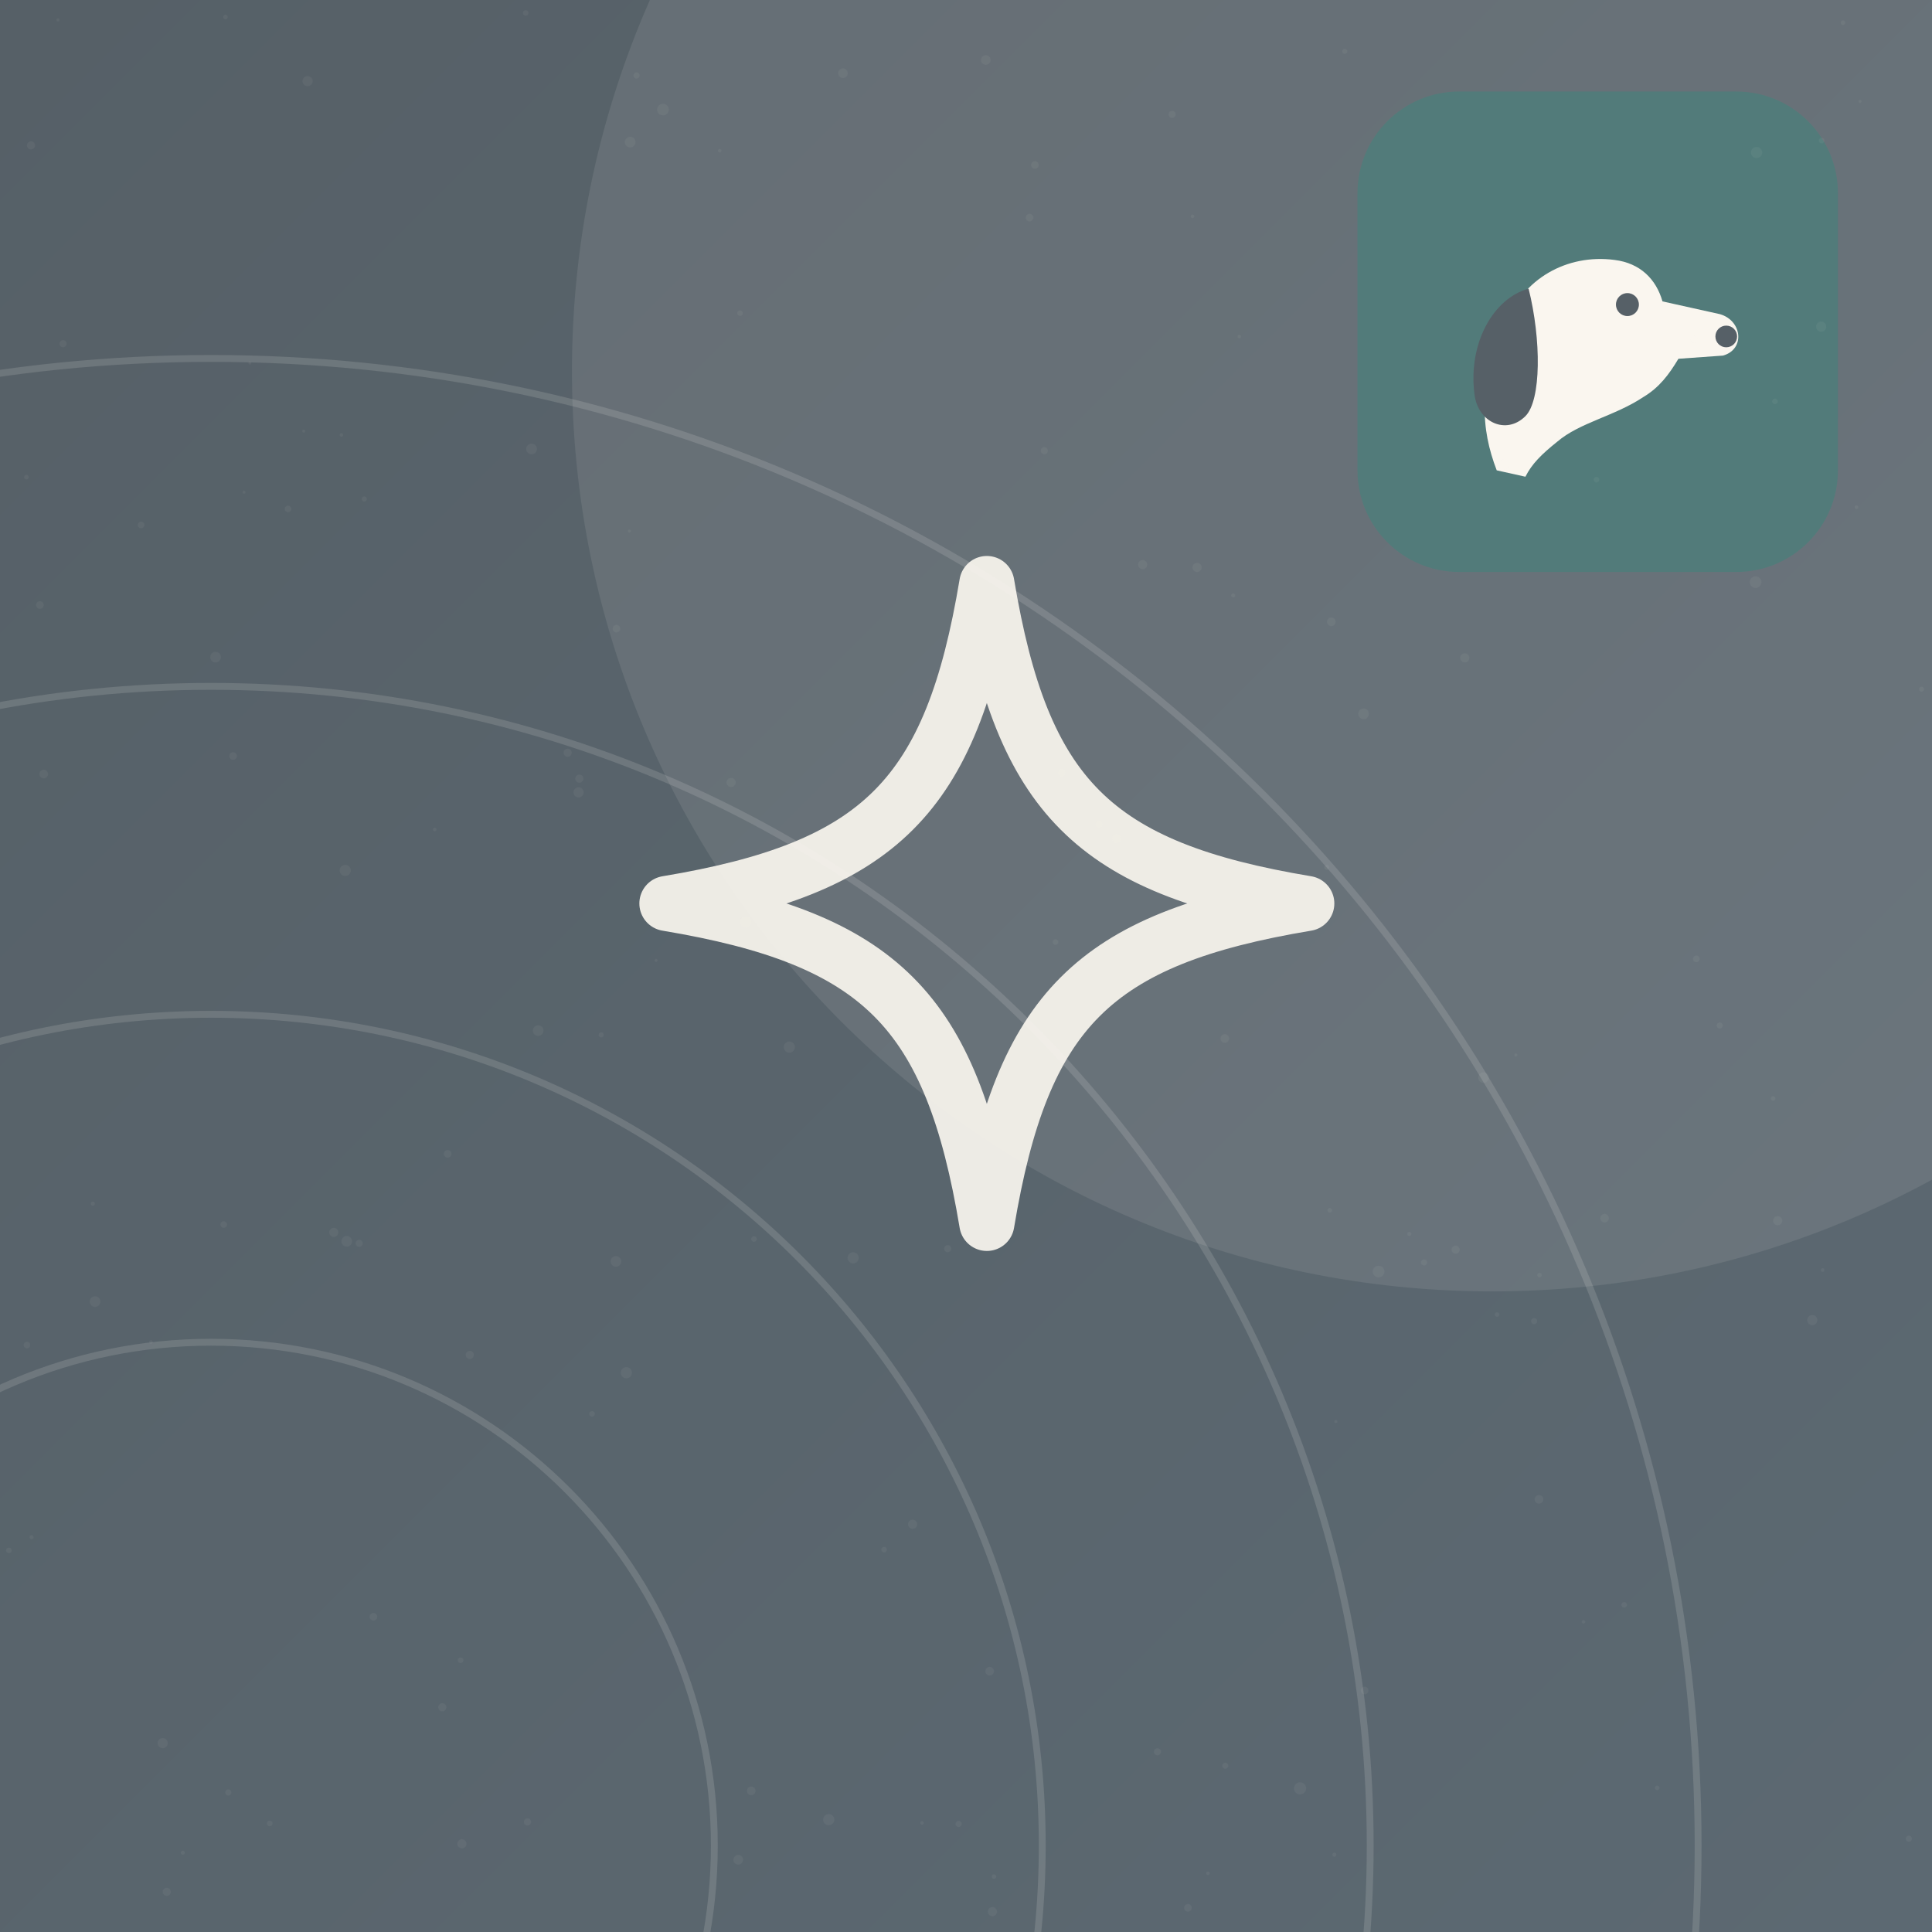
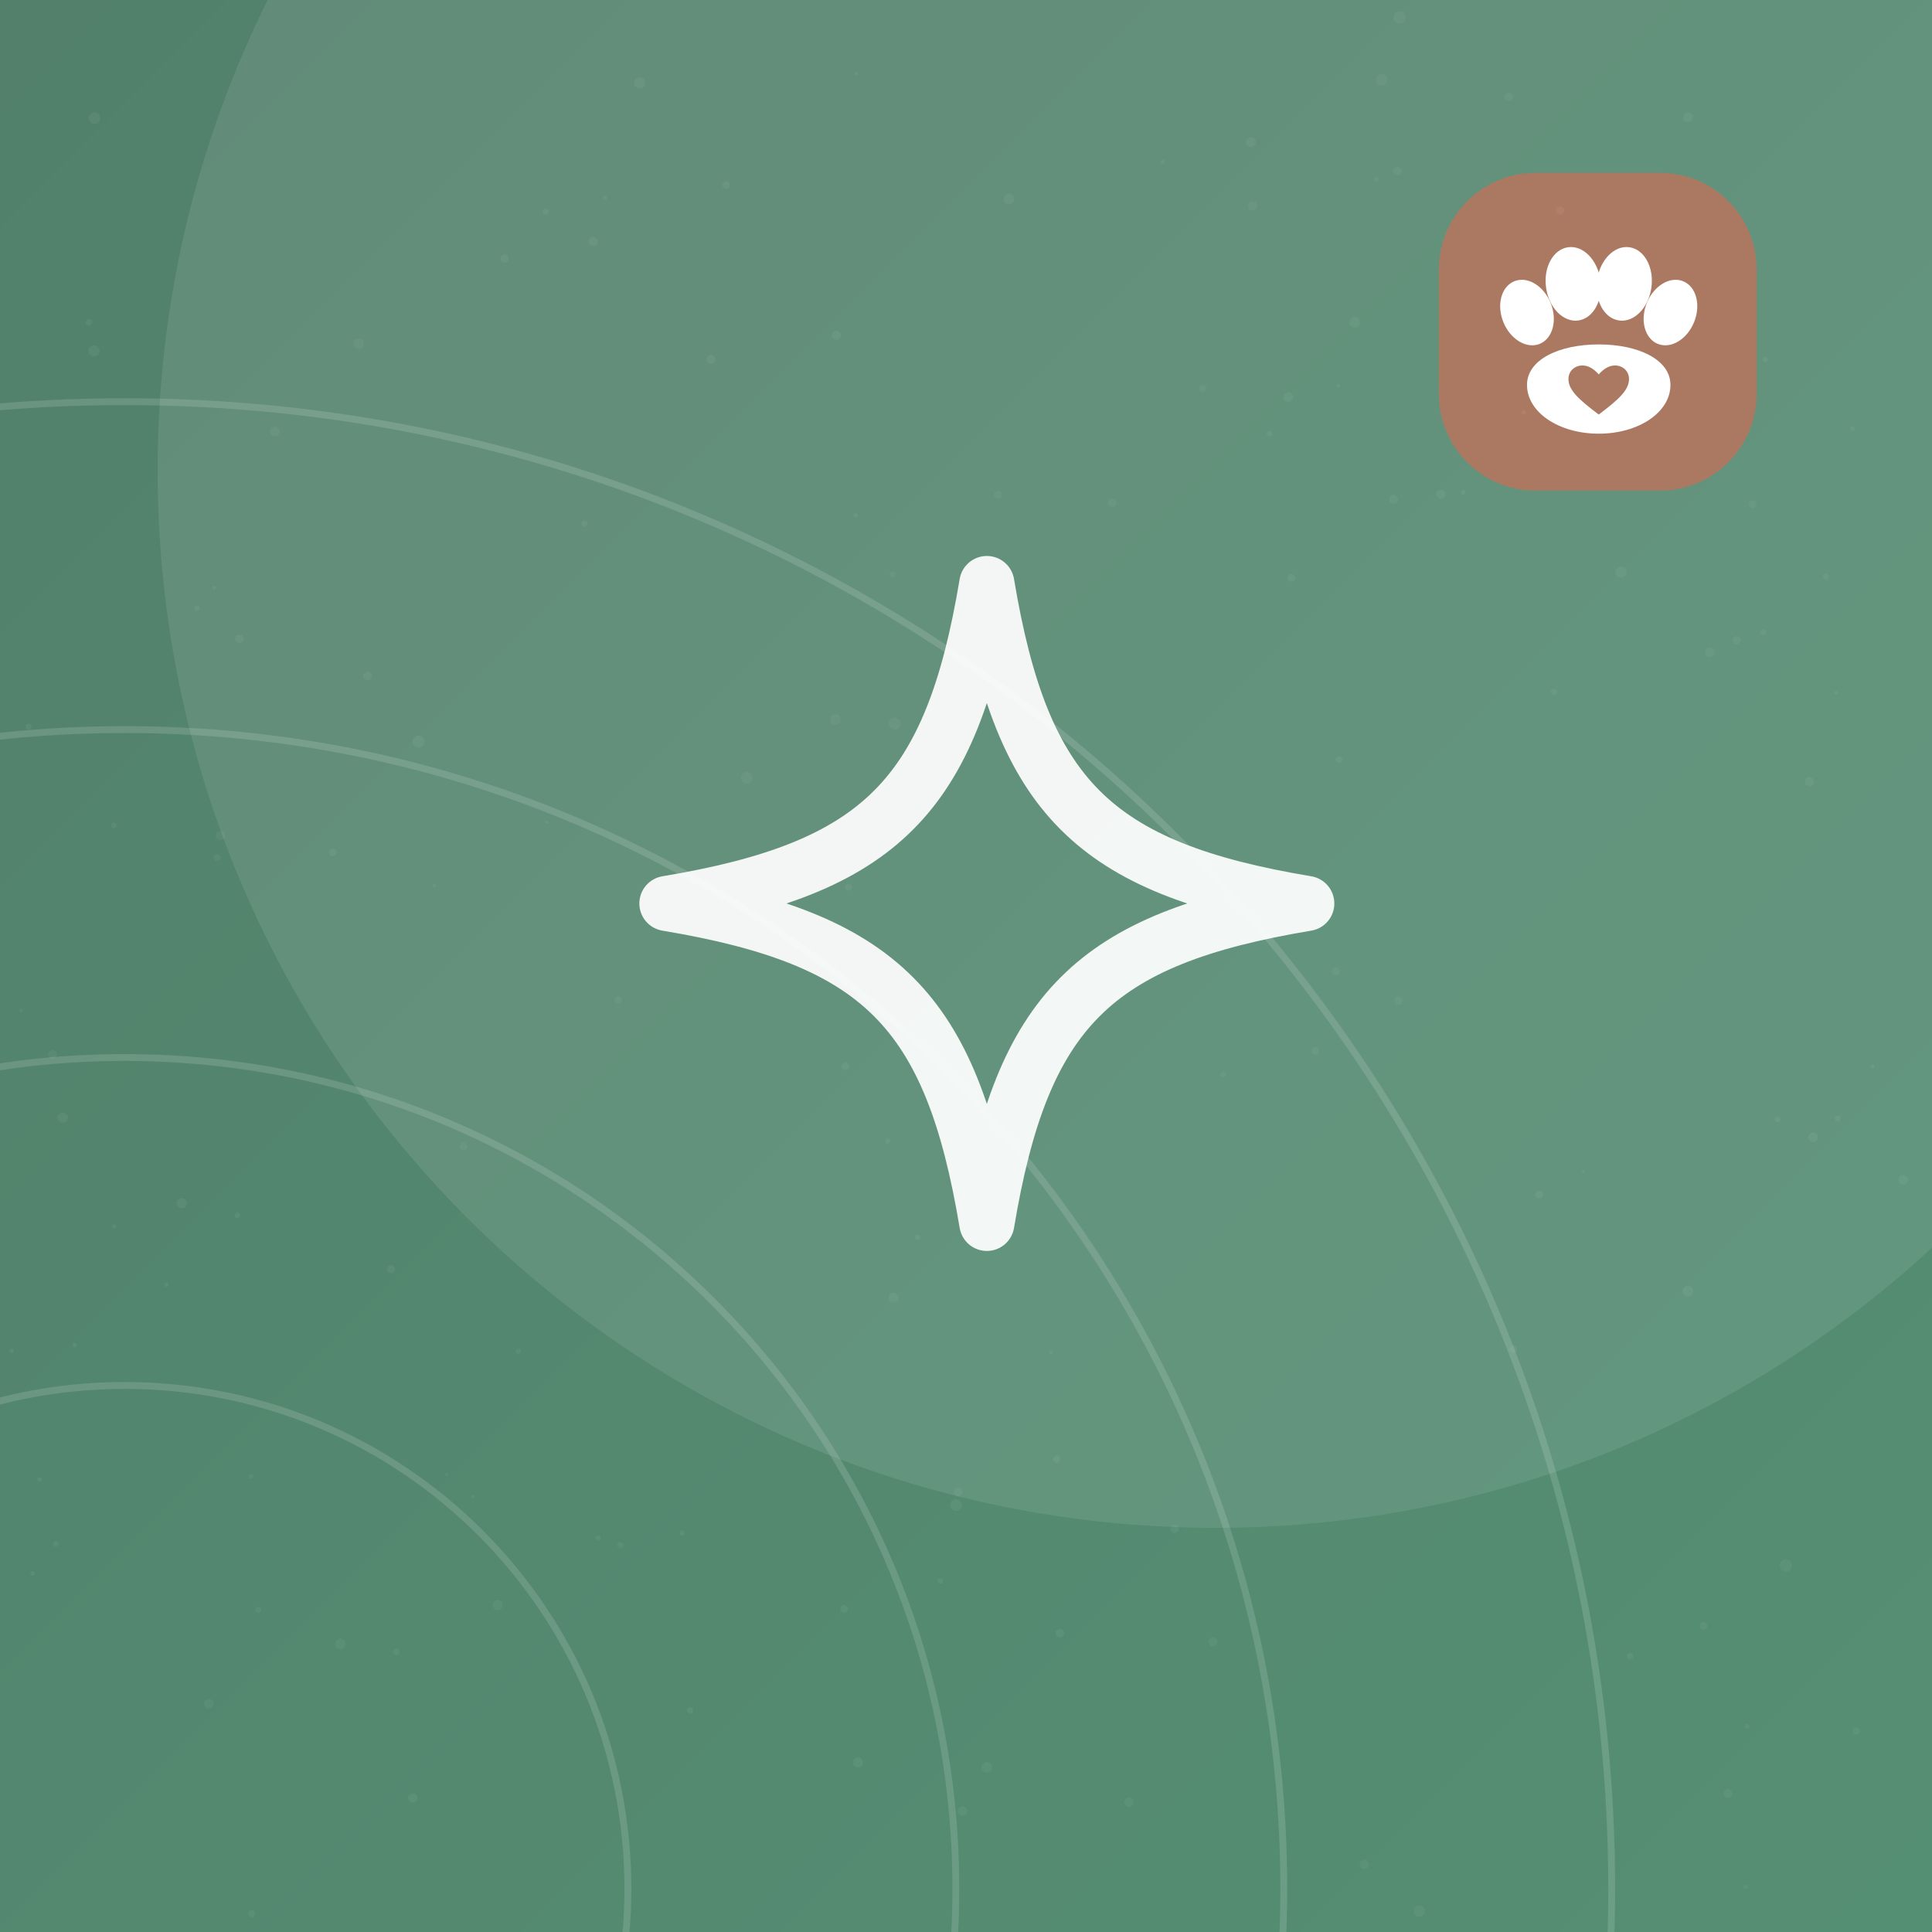
<svg xmlns="http://www.w3.org/2000/svg" viewBox="0 0 760 760" width="760" height="760" role="img" aria-label="ba-yorkie-before">
  <defs>
    <linearGradient id="bg-ba-yorkie-before" x1="0" y1="0" x2="1" y2="1">
-       <stop offset="0" stop-color="#566067" />
-       <stop offset="1" stop-color="#5C6972" />
+       <stop offset="0" stop-color="#52806B" />
+       <stop offset="1" stop-color="#558F73" />
    </linearGradient>
    <clipPath id="clip-ba-yorkie-before">
      <rect width="760" height="760" />
    </clipPath>
  </defs>
  <g clip-path="url(#clip-ba-yorkie-before)">
    <rect width="760" height="760" fill="url(#bg-ba-yorkie-before)" />
-     <circle cx="83" cy="726" r="198" fill="none" stroke="#FAF6EF" stroke-width="2.7" opacity=".14" />
-     <circle cx="83" cy="726" r="327" fill="none" stroke="#FAF6EF" stroke-width="2.7" opacity=".14" />
-     <circle cx="83" cy="726" r="456" fill="none" stroke="#FAF6EF" stroke-width="2.7" opacity=".14" />
-     <circle cx="83" cy="726" r="585" fill="none" stroke="#FAF6EF" stroke-width="2.7" opacity=".14" />
-     <circle cx="587" cy="146" r="362" fill="#FAF6EF" opacity=".09" />
+     <circle cx="49" cy="743" r="198" fill="none" stroke="#FFFFFF" stroke-width="2.7" opacity=".14" />
+     <circle cx="49" cy="743" r="327" fill="none" stroke="#FFFFFF" stroke-width="2.7" opacity=".14" />
+     <circle cx="49" cy="743" r="456" fill="none" stroke="#FFFFFF" stroke-width="2.7" opacity=".14" />
+     <circle cx="49" cy="743" r="585" fill="none" stroke="#FFFFFF" stroke-width="2.7" opacity=".14" />
+     <circle cx="478" cy="185" r="416" fill="#FFFFFF" opacity=".09" />
    <g transform="translate(213.4 180.6) scale(3.496)" opacity=".92">
-       <g fill="none" stroke="#FAF6EF" stroke-width="6.2" stroke-linecap="round" stroke-linejoin="round">
+       <g fill="none" stroke="#FFFFFF" stroke-width="6.2" stroke-linecap="round" stroke-linejoin="round">
        <path d="M50 14 C54 38 62 46 86 50 C62 54 54 62 50 86 C46 62 38 54 14 50 C38 46 46 38 50 14 Z" />
      </g>
    </g>
-     <rect x="534" y="36" width="189" height="189" rx="40" fill="#517C7A" opacity=".95" />
-     <g transform="translate(566.2 68.4)">
-       <g transform="scale(1.254)">
-         <path d="M18 93 C13 80 12 66 21 47 C26 33 40 25 55 27 C63 28 68 33 70 40 L88 44 C95 46 96 55 89 57 L75 58 C72 63 69 67 64 70 C55 76 44 78 37 84 C32 88 29 91 27 95 Z" fill="#FAF6EF" />
-         <path d="M28 36 C17 39 9 53 11 69 C12 78 21 82 27 76 C32 71 32 52 28 36 Z" fill="#566067" />
-         <circle cx="59" cy="41" r="3.6" fill="#566067" />
-         <circle cx="90" cy="51" r="3.4" fill="#566067" />
-       </g>
+     <rect x="566" y="68" width="125" height="125" rx="38" fill="#AB7962" />
+     <g transform="translate(566.2 68.4) scale(1.254)">
+       <path d="M50 81.5 C37.5 81.5 27.5 74.8 27.5 66.2 C27.5 58.3 37.5 53.5 50 53.5 C62.5 53.5 72.5 58.3 72.5 66.2 C72.5 74.8 62.5 81.5 50 81.5 Z" fill="#FFFFFF" />
+       <ellipse cx="27.5" cy="43.5" rx="8.0" ry="10.6" fill="#FFFFFF" transform="rotate(-22 27.5 43.5)" />
+       <ellipse cx="42.0" cy="34.5" rx="8.6" ry="11.6" fill="#FFFFFF" transform="rotate(-8 42.0 34.5)" />
+       <ellipse cx="58.0" cy="34.5" rx="8.6" ry="11.6" fill="#FFFFFF" transform="rotate(8 58.0 34.5)" />
+       <ellipse cx="72.5" cy="43.5" rx="8.0" ry="10.6" fill="#FFFFFF" transform="rotate(22 72.5 43.5)" />
+       <path d="M50 75.5 C44.2 71.1 40.5 68.0 40.5 64.4 C40.5 61.7 42.6 60.1 44.9 60.1 C46.8 60.1 48.5 61.2 50 62.9 C51.5 61.2 53.2 60.1 55.1 60.1 C57.4 60.1 59.5 61.7 59.5 64.4 C59.5 68.0 55.8 71.1 50 75.5 Z" fill="#AB7962" />
    </g>
-     <g fill="#FAF6EF" opacity="0.05">
-       <circle cx="310.5" cy="411.9" r="2.2" />
-       <circle cx="134.3" cy="171.1" r="0.7" />
-       <circle cx="88.7" cy="6.7" r="0.9" />
-       <circle cx="390.4" cy="752.0" r="1.8" />
-       <circle cx="287.6" cy="307.8" r="1.8" />
-       <circle cx="247.9" cy="55.9" r="2.1" />
-       <circle cx="469.1" cy="85.1" r="0.7" />
-       <circle cx="71.9" cy="728.8" r="0.8" />
-       <circle cx="475.2" cy="736.9" r="0.7" />
-       <circle cx="293.3" cy="362.7" r="2.3" />
-       <circle cx="143.3" cy="196.3" r="1.0" />
-       <circle cx="37.4" cy="512.0" r="2.1" />
-       <circle cx="331.6" cy="28.8" r="1.9" />
-       <circle cx="560.2" cy="496.6" r="1.2" />
-       <circle cx="631.2" cy="479.2" r="1.7" />
-       <circle cx="410.8" cy="177.3" r="1.4" />
-       <circle cx="603.5" cy="519.7" r="1.2" />
-       <circle cx="622.9" cy="638.0" r="0.7" />
-       <circle cx="119.5" cy="169.6" r="0.6" />
-       <circle cx="572.6" cy="491.6" r="1.6" />
-       <circle cx="755.9" cy="271.1" r="1.0" />
-       <circle cx="84.8" cy="258.5" r="2.1" />
-       <circle cx="461.1" cy="45.0" r="1.4" />
-       <circle cx="36.5" cy="473.5" r="0.8" />
-       <circle cx="136.4" cy="488.3" r="2.1" />
-       <circle cx="470.9" cy="223.2" r="1.8" />
-       <circle cx="206.8" cy="5.1" r="1.1" />
-       <circle cx="523.1" cy="476.1" r="0.9" />
-       <circle cx="638.9" cy="631.3" r="1.1" />
-       <circle cx="730.3" cy="199.5" r="0.7" />
-       <circle cx="389.3" cy="657.4" r="1.7" />
-       <circle cx="415.2" cy="370.6" r="1.1" />
-       <circle cx="227.9" cy="306.3" r="1.6" />
-       <circle cx="716.6" cy="55.3" r="1.1" />
-       <circle cx="717.0" cy="499.6" r="0.7" />
-       <circle cx="335.6" cy="494.8" r="2.2" />
-       <circle cx="64.0" cy="685.7" r="2.0" />
-       <circle cx="211.7" cy="405.4" r="2.1" />
-       <circle cx="184.8" cy="533.0" r="1.6" />
-       <circle cx="55.5" cy="206.5" r="1.3" />
-       <circle cx="106.1" cy="717.3" r="1.1" />
-       <circle cx="176.1" cy="453.9" r="1.5" />
-       <circle cx="242.5" cy="247.3" r="1.5" />
-       <circle cx="691.0" cy="60.0" r="2.2" />
-       <circle cx="712.9" cy="519.3" r="2.0" />
-       <circle cx="290.4" cy="731.6" r="1.9" />
-       <circle cx="521.9" cy="341.2" r="1.0" />
-       <circle cx="525.5" cy="559.2" r="0.6" />
-       <circle cx="236.5" cy="407.1" r="1.0" />
-       <circle cx="98.3" cy="142.8" r="0.6" />
-       <circle cx="91.7" cy="297.4" r="1.5" />
-       <circle cx="485.1" cy="234.2" r="0.8" />
-       <circle cx="699.3" cy="480.2" r="1.8" />
-       <circle cx="523.7" cy="244.6" r="1.7" />
-       <circle cx="242.3" cy="496.2" r="2.1" />
-       <circle cx="12.4" cy="604.7" r="0.8" />
-       <circle cx="12.2" cy="57.2" r="1.6" />
-       <circle cx="651.9" cy="703.3" r="0.9" />
-       <circle cx="326.0" cy="715.8" r="2.2" />
-       <circle cx="628.0" cy="188.7" r="1.1" />
-       <circle cx="113.3" cy="200.2" r="1.3" />
-       <circle cx="605.6" cy="501.6" r="0.9" />
-       <circle cx="135.8" cy="342.4" r="2.2" />
-       <circle cx="359.0" cy="599.6" r="1.8" />
-       <circle cx="667.3" cy="377.2" r="1.3" />
-       <circle cx="347.8" cy="609.6" r="1.1" />
-       <circle cx="146.9" cy="636.0" r="1.5" />
-       <circle cx="487.5" cy="132.4" r="0.7" />
-       <circle cx="171.0" cy="326.3" r="0.7" />
-       <circle cx="207.5" cy="716.7" r="1.4" />
-       <circle cx="3.5" cy="609.9" r="1.1" />
-       <circle cx="131.3" cy="484.8" r="1.8" />
-       <circle cx="246.4" cy="540.0" r="2.2" />
-       <circle cx="258.1" cy="377.8" r="0.6" />
-       <circle cx="449.5" cy="222.1" r="1.8" />
-       <circle cx="576.2" cy="258.8" r="1.8" />
-       <circle cx="716.4" cy="128.5" r="2.0" />
-       <circle cx="362.7" cy="717.1" r="0.7" />
-       <circle cx="291.1" cy="123.2" r="1.1" />
-       <circle cx="676.5" cy="403.4" r="1.2" />
-       <circle cx="731.7" cy="39.9" r="0.6" />
-       <circle cx="583.6" cy="423.9" r="2.1" />
-       <circle cx="377.1" cy="717.5" r="1.2" />
-       <circle cx="174.0" cy="671.6" r="1.6" />
-       <circle cx="22.8" cy="7.8" r="0.6" />
-       <circle cx="554.4" cy="485.4" r="0.8" />
-       <circle cx="605.4" cy="589.8" r="1.7" />
-       <circle cx="439.2" cy="329.9" r="1.8" />
-       <circle cx="295.5" cy="704.5" r="1.7" />
-       <circle cx="511.4" cy="703.5" r="2.4" />
-       <circle cx="405.0" cy="85.6" r="1.5" />
-       <circle cx="698.2" cy="157.9" r="1.1" />
-       <circle cx="209.1" cy="176.6" r="2.1" />
-       <circle cx="407.1" cy="64.9" r="1.5" />
-       <circle cx="529.0" cy="20.2" r="1.0" />
-       <circle cx="10.6" cy="529.1" r="1.3" />
-       <circle cx="10.4" cy="187.7" r="0.9" />
-       <circle cx="432.3" cy="324.3" r="1.4" />
-       <circle cx="250.4" cy="29.7" r="1.2" />
-       <circle cx="481.8" cy="408.5" r="1.7" />
-       <circle cx="121.0" cy="31.9" r="2.0" />
-       <circle cx="542.3" cy="500.2" r="2.3" />
-       <circle cx="232.9" cy="556.2" r="1.1" />
-       <circle cx="455.3" cy="689.1" r="1.4" />
-       <circle cx="467.3" cy="750.5" r="1.5" />
-       <circle cx="181.7" cy="725.3" r="1.8" />
-       <circle cx="247.6" cy="208.9" r="0.6" />
-       <circle cx="65.6" cy="744.2" r="1.6" />
-       <circle cx="591.5" cy="182.7" r="2.1" />
-       <circle cx="536.8" cy="665.0" r="1.5" />
-       <circle cx="697.5" cy="432.1" r="0.9" />
-       <circle cx="690.6" cy="229.0" r="2.3" />
-       <circle cx="417.6" cy="304.0" r="1.5" />
-       <circle cx="283.1" cy="59.3" r="0.7" />
-       <circle cx="64.2" cy="686.3" r="1.2" />
-       <circle cx="17.2" cy="304.5" r="1.7" />
-       <circle cx="482.0" cy="694.6" r="1.2" />
-       <circle cx="725.0" cy="8.9" r="0.9" />
-       <circle cx="372.8" cy="491.2" r="1.4" />
-       <circle cx="596.3" cy="415.0" r="0.6" />
-       <circle cx="296.6" cy="487.4" r="1.1" />
-       <circle cx="141.3" cy="489.1" r="1.4" />
-       <circle cx="750.9" cy="723.3" r="1.2" />
-       <circle cx="24.8" cy="135.2" r="1.4" />
-       <circle cx="322.1" cy="328.5" r="0.8" />
-       <circle cx="227.6" cy="311.7" r="2.0" />
-       <circle cx="88.0" cy="481.7" r="1.3" />
-       <circle cx="588.9" cy="517.1" r="0.9" />
-       <circle cx="536.4" cy="280.8" r="2.1" />
-       <circle cx="15.7" cy="238.0" r="1.5" />
-       <circle cx="223.3" cy="296.1" r="1.6" />
-       <circle cx="181.2" cy="653.1" r="1.1" />
-       <circle cx="524.9" cy="729.6" r="0.8" />
-       <circle cx="666.3" cy="133.5" r="1.4" />
-       <circle cx="89.8" cy="705.1" r="1.2" />
-       <circle cx="391.0" cy="738.2" r="0.9" />
-       <circle cx="59.4" cy="527.9" r="0.7" />
-       <circle cx="96.0" cy="193.6" r="0.6" />
-       <circle cx="260.8" cy="43.1" r="2.3" />
-       <circle cx="387.8" cy="23.6" r="1.9" />
+     <g fill="#FFFFFF" opacity="0.05">
+       <circle cx="29.3" cy="529.1" r="0.9" />
+       <circle cx="351.5" cy="510.5" r="2.0" />
+       <circle cx="344.4" cy="378.7" r="0.6" />
+       <circle cx="328.6" cy="283.0" r="2.1" />
+       <circle cx="415.7" cy="574.0" r="1.4" />
+       <circle cx="133.9" cy="646.7" r="2.1" />
+       <circle cx="285.7" cy="72.8" r="1.5" />
+       <circle cx="376.9" cy="586.9" r="1.7" />
+       <circle cx="385.1" cy="437.1" r="1.3" />
+       <circle cx="37.2" cy="46.5" r="2.3" />
+       <circle cx="637.7" cy="225.1" r="2.2" />
+       <circle cx="396.9" cy="78.3" r="2.1" />
+       <circle cx="444.1" cy="708.9" r="1.8" />
+       <circle cx="71.5" cy="473.3" r="2.0" />
+       <circle cx="683.2" cy="251.8" r="1.6" />
+       <circle cx="532.9" cy="126.8" r="2.1" />
+       <circle cx="593.5" cy="38.1" r="1.7" />
+       <circle cx="279.7" cy="141.4" r="1.7" />
+       <circle cx="736.6" cy="419.5" r="0.8" />
+       <circle cx="376.1" cy="592.1" r="2.3" />
+       <circle cx="543.5" cy="31.4" r="2.3" />
+       <circle cx="457.4" cy="63.6" r="0.8" />
+       <circle cx="65.5" cy="505.3" r="0.9" />
+       <circle cx="613.7" cy="82.8" r="1.6" />
+       <circle cx="336.7" cy="28.9" r="0.6" />
+       <circle cx="686.7" cy="742.2" r="0.8" />
+       <circle cx="558.3" cy="751.8" r="2.2" />
+       <circle cx="672.6" cy="256.6" r="1.9" />
+       <circle cx="378.6" cy="712.4" r="1.9" />
+       <circle cx="641.2" cy="651.5" r="1.3" />
+       <circle cx="541.4" cy="70.6" r="1.0" />
+       <circle cx="711.8" cy="307.5" r="1.8" />
+       <circle cx="437.5" cy="197.8" r="1.7" />
+       <circle cx="693.5" cy="248.8" r="1.2" />
+       <circle cx="141.2" cy="135.2" r="2.1" />
+       <circle cx="536.7" cy="733.4" r="1.8" />
+       <circle cx="728.7" cy="168.7" r="0.9" />
+       <circle cx="164.6" cy="291.7" r="2.4" />
+       <circle cx="170.9" cy="348.3" r="0.7" />
+       <circle cx="20.7" cy="414.8" r="1.7" />
+       <circle cx="388.2" cy="695.2" r="2.1" />
+       <circle cx="722.9" cy="440.0" r="1.1" />
+       <circle cx="98.8" cy="580.8" r="0.9" />
+       <circle cx="4.6" cy="531.4" r="0.8" />
+       <circle cx="473.1" cy="152.8" r="1.4" />
+       <circle cx="11.2" cy="285.9" r="1.2" />
+       <circle cx="198.5" cy="101.7" r="1.6" />
+       <circle cx="526.4" cy="151.8" r="0.7" />
+       <circle cx="203.9" cy="531.5" r="1.1" />
+       <circle cx="492.1" cy="55.9" r="1.9" />
+       <circle cx="108.1" cy="169.7" r="1.9" />
+       <circle cx="361.0" cy="486.7" r="1.1" />
+       <circle cx="508.0" cy="227.3" r="1.5" />
+       <circle cx="337.5" cy="693.3" r="2.0" />
+       <circle cx="416.9" cy="642.5" r="1.7" />
+       <circle cx="550.1" cy="393.7" r="1.6" />
+       <circle cx="162.4" cy="707.3" r="1.8" />
+       <circle cx="622.9" cy="460.8" r="0.6" />
+       <circle cx="82.2" cy="670.2" r="1.9" />
+       <circle cx="687.3" cy="679.1" r="1.0" />
+       <circle cx="748.7" cy="464.1" r="1.9" />
+       <circle cx="392.6" cy="194.7" r="1.5" />
+       <circle cx="351.2" cy="225.9" r="1.2" />
+       <circle cx="336.6" cy="202.7" r="0.9" />
+       <circle cx="611.3" cy="272.2" r="1.3" />
+       <circle cx="595.4" cy="530.7" r="1.4" />
+       <circle cx="235.3" cy="605.0" r="1.0" />
+       <circle cx="351.9" cy="284.6" r="2.4" />
+       <circle cx="182.3" cy="451.0" r="1.5" />
+       <circle cx="37.0" cy="138.0" r="2.2" />
+       <circle cx="599.4" cy="162.3" r="0.9" />
+       <circle cx="713.2" cy="447.4" r="1.9" />
+       <circle cx="689.4" cy="198.3" r="1.5" />
+       <circle cx="694.4" cy="141.5" r="1.1" />
+       <circle cx="670.1" cy="639.6" r="1.5" />
+       <circle cx="101.6" cy="633.3" r="1.2" />
+       <circle cx="575.6" cy="193.7" r="0.9" />
+       <circle cx="526.8" cy="298.8" r="1.3" />
+       <circle cx="333.8" cy="349.0" r="1.4" />
+       <circle cx="492.7" cy="81.0" r="1.8" />
+       <circle cx="369.9" cy="621.9" r="1.1" />
+       <circle cx="506.8" cy="156.2" r="1.9" />
+       <circle cx="517.4" cy="413.3" r="1.5" />
+       <circle cx="722.3" cy="272.6" r="0.7" />
+       <circle cx="251.6" cy="32.6" r="2.2" />
+       <circle cx="634.6" cy="140.7" r="1.7" />
+       <circle cx="155.8" cy="649.8" r="1.3" />
+       <circle cx="44.9" cy="482.4" r="0.8" />
+       <circle cx="679.7" cy="705.5" r="1.7" />
+       <circle cx="185.9" cy="588.7" r="0.7" />
+       <circle cx="84.3" cy="231.2" r="0.7" />
+       <circle cx="664.0" cy="507.9" r="2.1" />
+       <circle cx="499.4" cy="170.6" r="1.1" />
+       <circle cx="462.1" cy="601.4" r="1.7" />
+       <circle cx="244.1" cy="607.8" r="1.3" />
+       <circle cx="477.2" cy="645.8" r="1.8" />
+       <circle cx="349.2" cy="448.9" r="1.0" />
+       <circle cx="332.0" cy="632.9" r="1.5" />
+       <circle cx="12.8" cy="619.0" r="0.9" />
+       <circle cx="24.7" cy="439.7" r="2.0" />
+       <circle cx="85.4" cy="337.3" r="1.4" />
+       <circle cx="93.4" cy="478.1" r="1.1" />
+       <circle cx="525.5" cy="382.1" r="1.5" />
+       <circle cx="175.7" cy="580.1" r="0.6" />
+       <circle cx="238.0" cy="77.8" r="0.8" />
+       <circle cx="8.3" cy="397.5" r="0.7" />
+       <circle cx="86.7" cy="328.7" r="1.8" />
+       <circle cx="153.8" cy="499.2" r="1.6" />
+       <circle cx="702.5" cy="615.8" r="2.4" />
+       <circle cx="271.5" cy="672.8" r="1.2" />
+       <circle cx="215.0" cy="323.4" r="0.6" />
+       <circle cx="549.7" cy="67.3" r="1.7" />
+       <circle cx="44.8" cy="324.7" r="1.1" />
+       <circle cx="718.3" cy="226.8" r="1.2" />
+       <circle cx="233.3" cy="95.0" r="1.8" />
+       <circle cx="230.0" cy="206.0" r="1.2" />
+       <circle cx="268.3" cy="603.0" r="1.0" />
+       <circle cx="94.1" cy="251.3" r="1.6" />
+       <circle cx="214.7" cy="83.3" r="1.2" />
+       <circle cx="730.2" cy="680.9" r="1.4" />
+       <circle cx="329.0" cy="131.9" r="1.8" />
+       <circle cx="548.2" cy="196.4" r="1.7" />
+       <circle cx="77.5" cy="239.3" r="1.1" />
+       <circle cx="605.5" cy="469.9" r="1.5" />
+       <circle cx="332.6" cy="419.4" r="1.5" />
+       <circle cx="195.8" cy="631.4" r="2.0" />
+       <circle cx="293.8" cy="306.0" r="2.3" />
+       <circle cx="15.6" cy="582.0" r="0.9" />
+       <circle cx="144.6" cy="265.9" r="1.7" />
+       <circle cx="243.2" cy="393.4" r="1.5" />
+       <circle cx="699.3" cy="440.3" r="1.1" />
+       <circle cx="481.1" cy="422.7" r="1.1" />
+       <circle cx="550.5" cy="6.9" r="2.4" />
+       <circle cx="664.0" cy="46.1" r="1.9" />
+       <circle cx="99.1" cy="752.8" r="1.4" />
+       <circle cx="566.8" cy="194.4" r="1.8" />
+       <circle cx="21.9" cy="607.3" r="1.1" />
+       <circle cx="130.9" cy="335.3" r="1.5" />
+       <circle cx="35.0" cy="126.8" r="1.3" />
+       <circle cx="413.6" cy="531.9" r="0.8" />
    </g>
  </g>
</svg>
